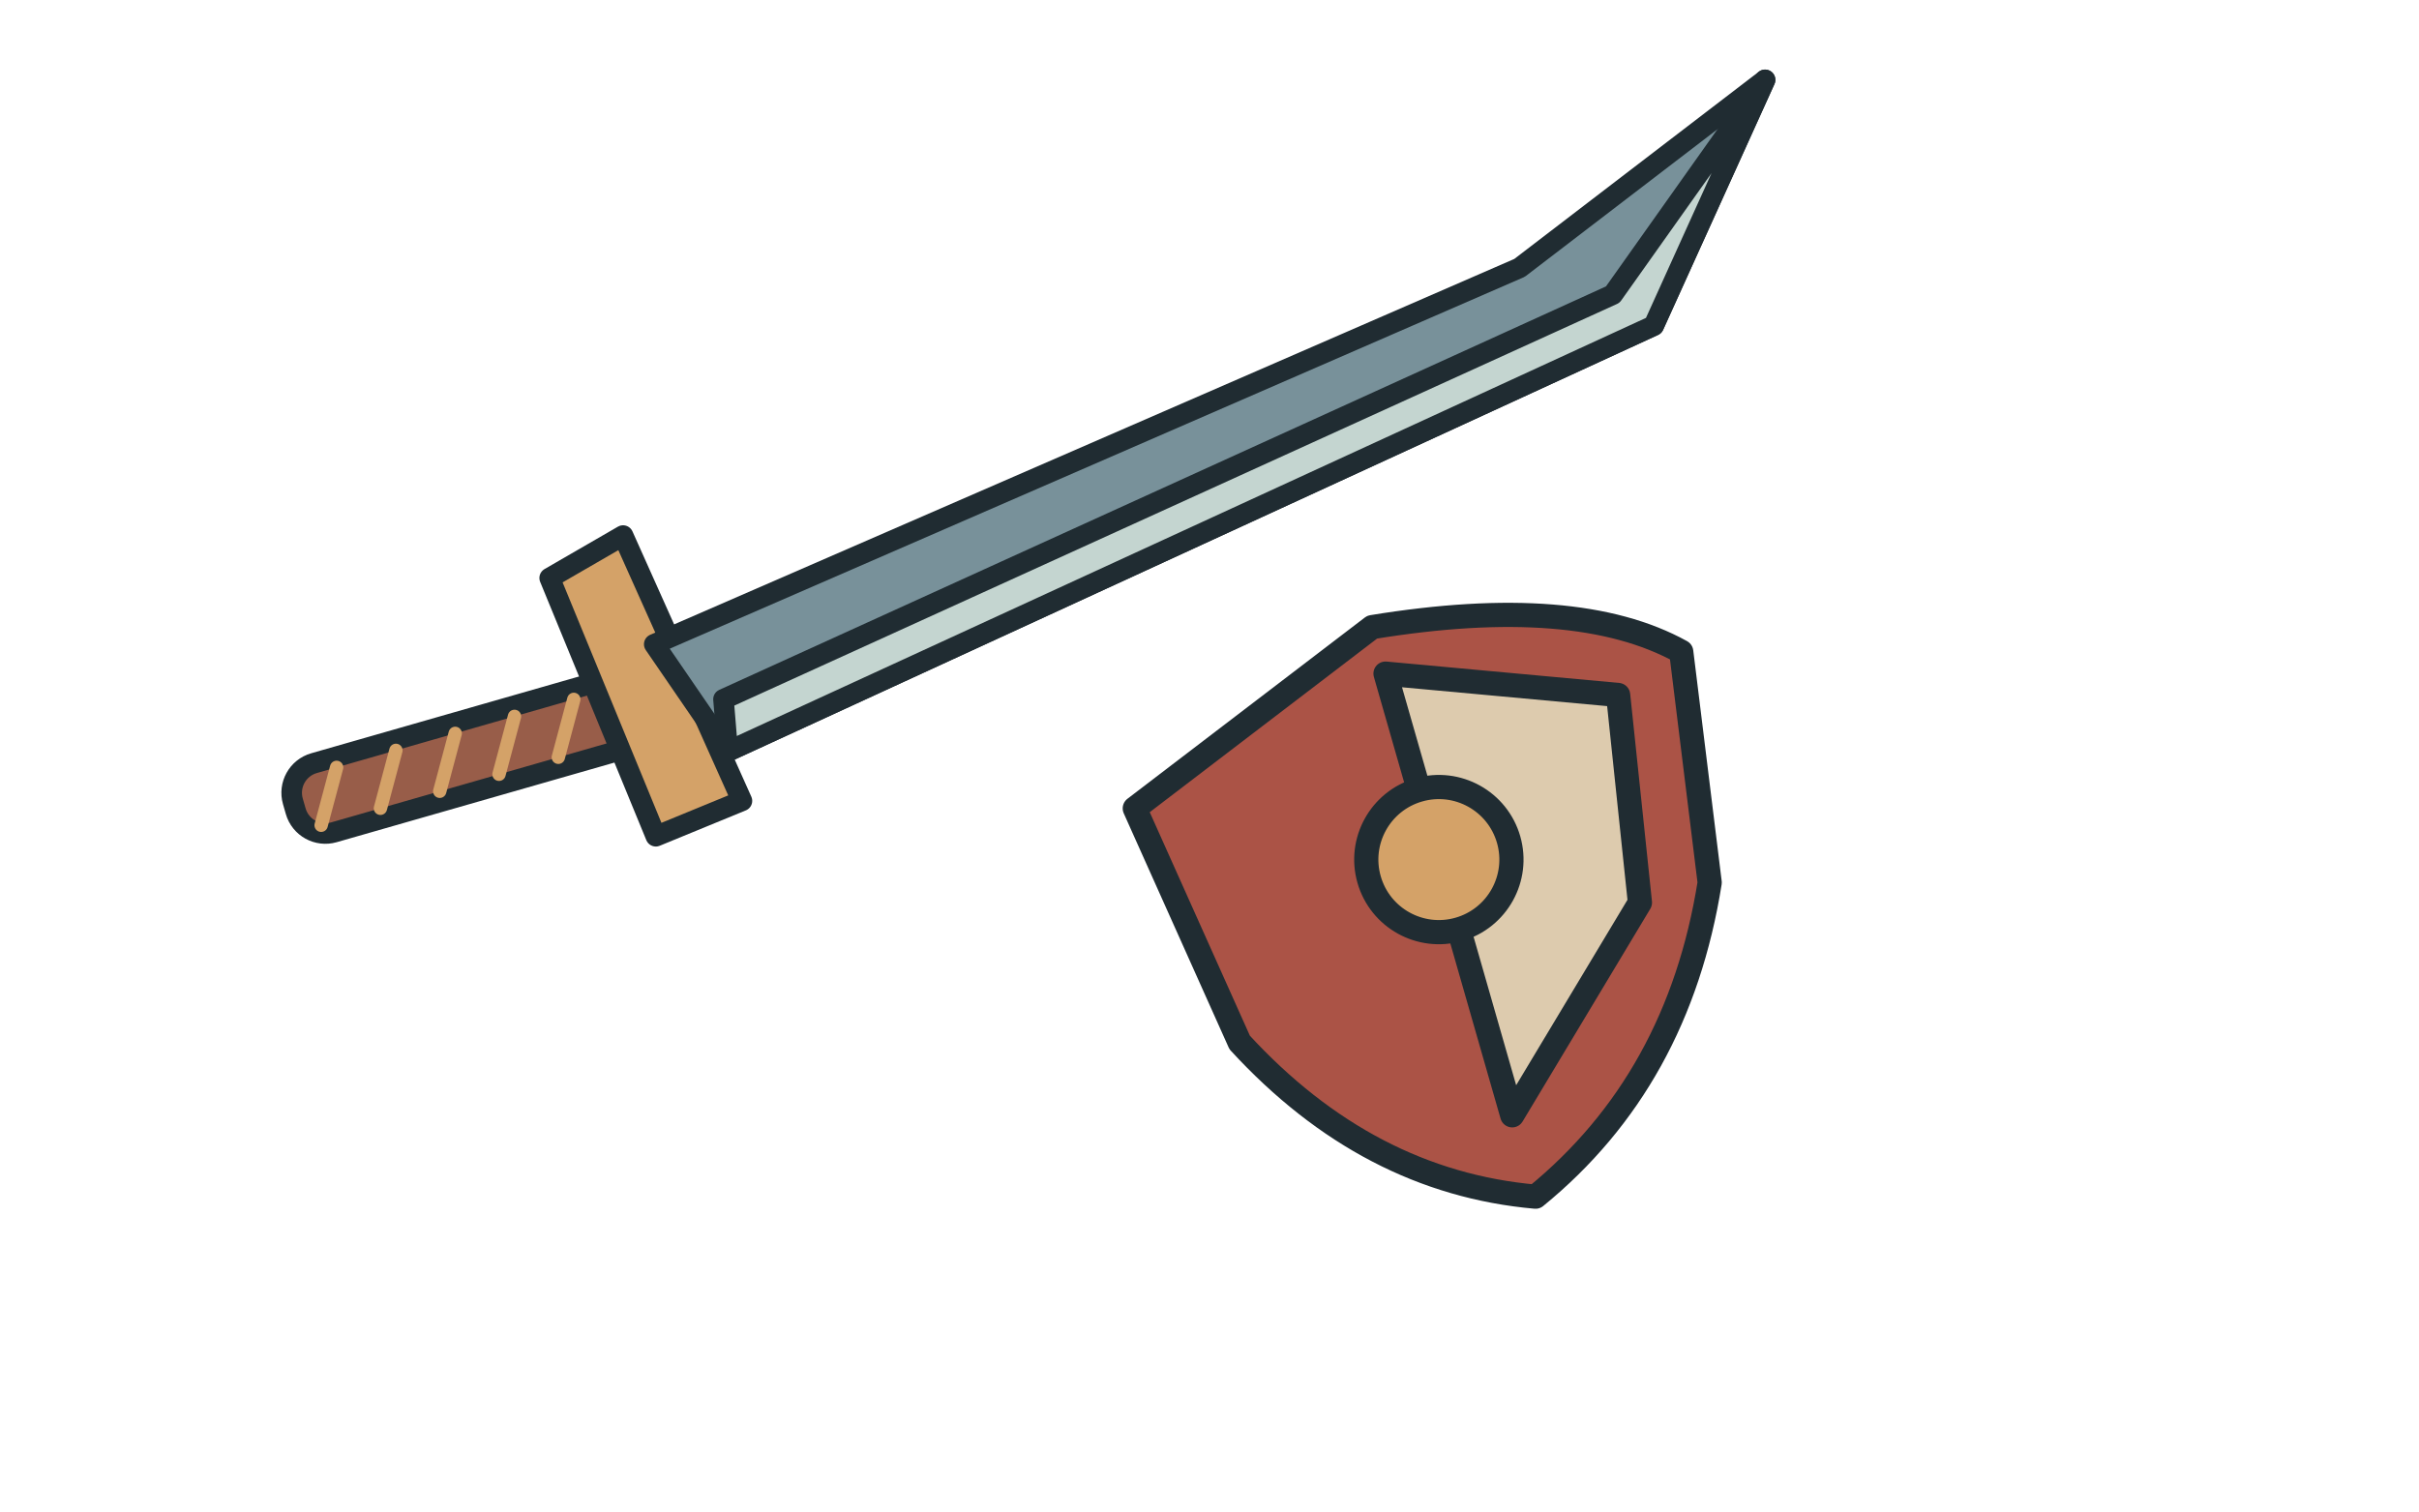
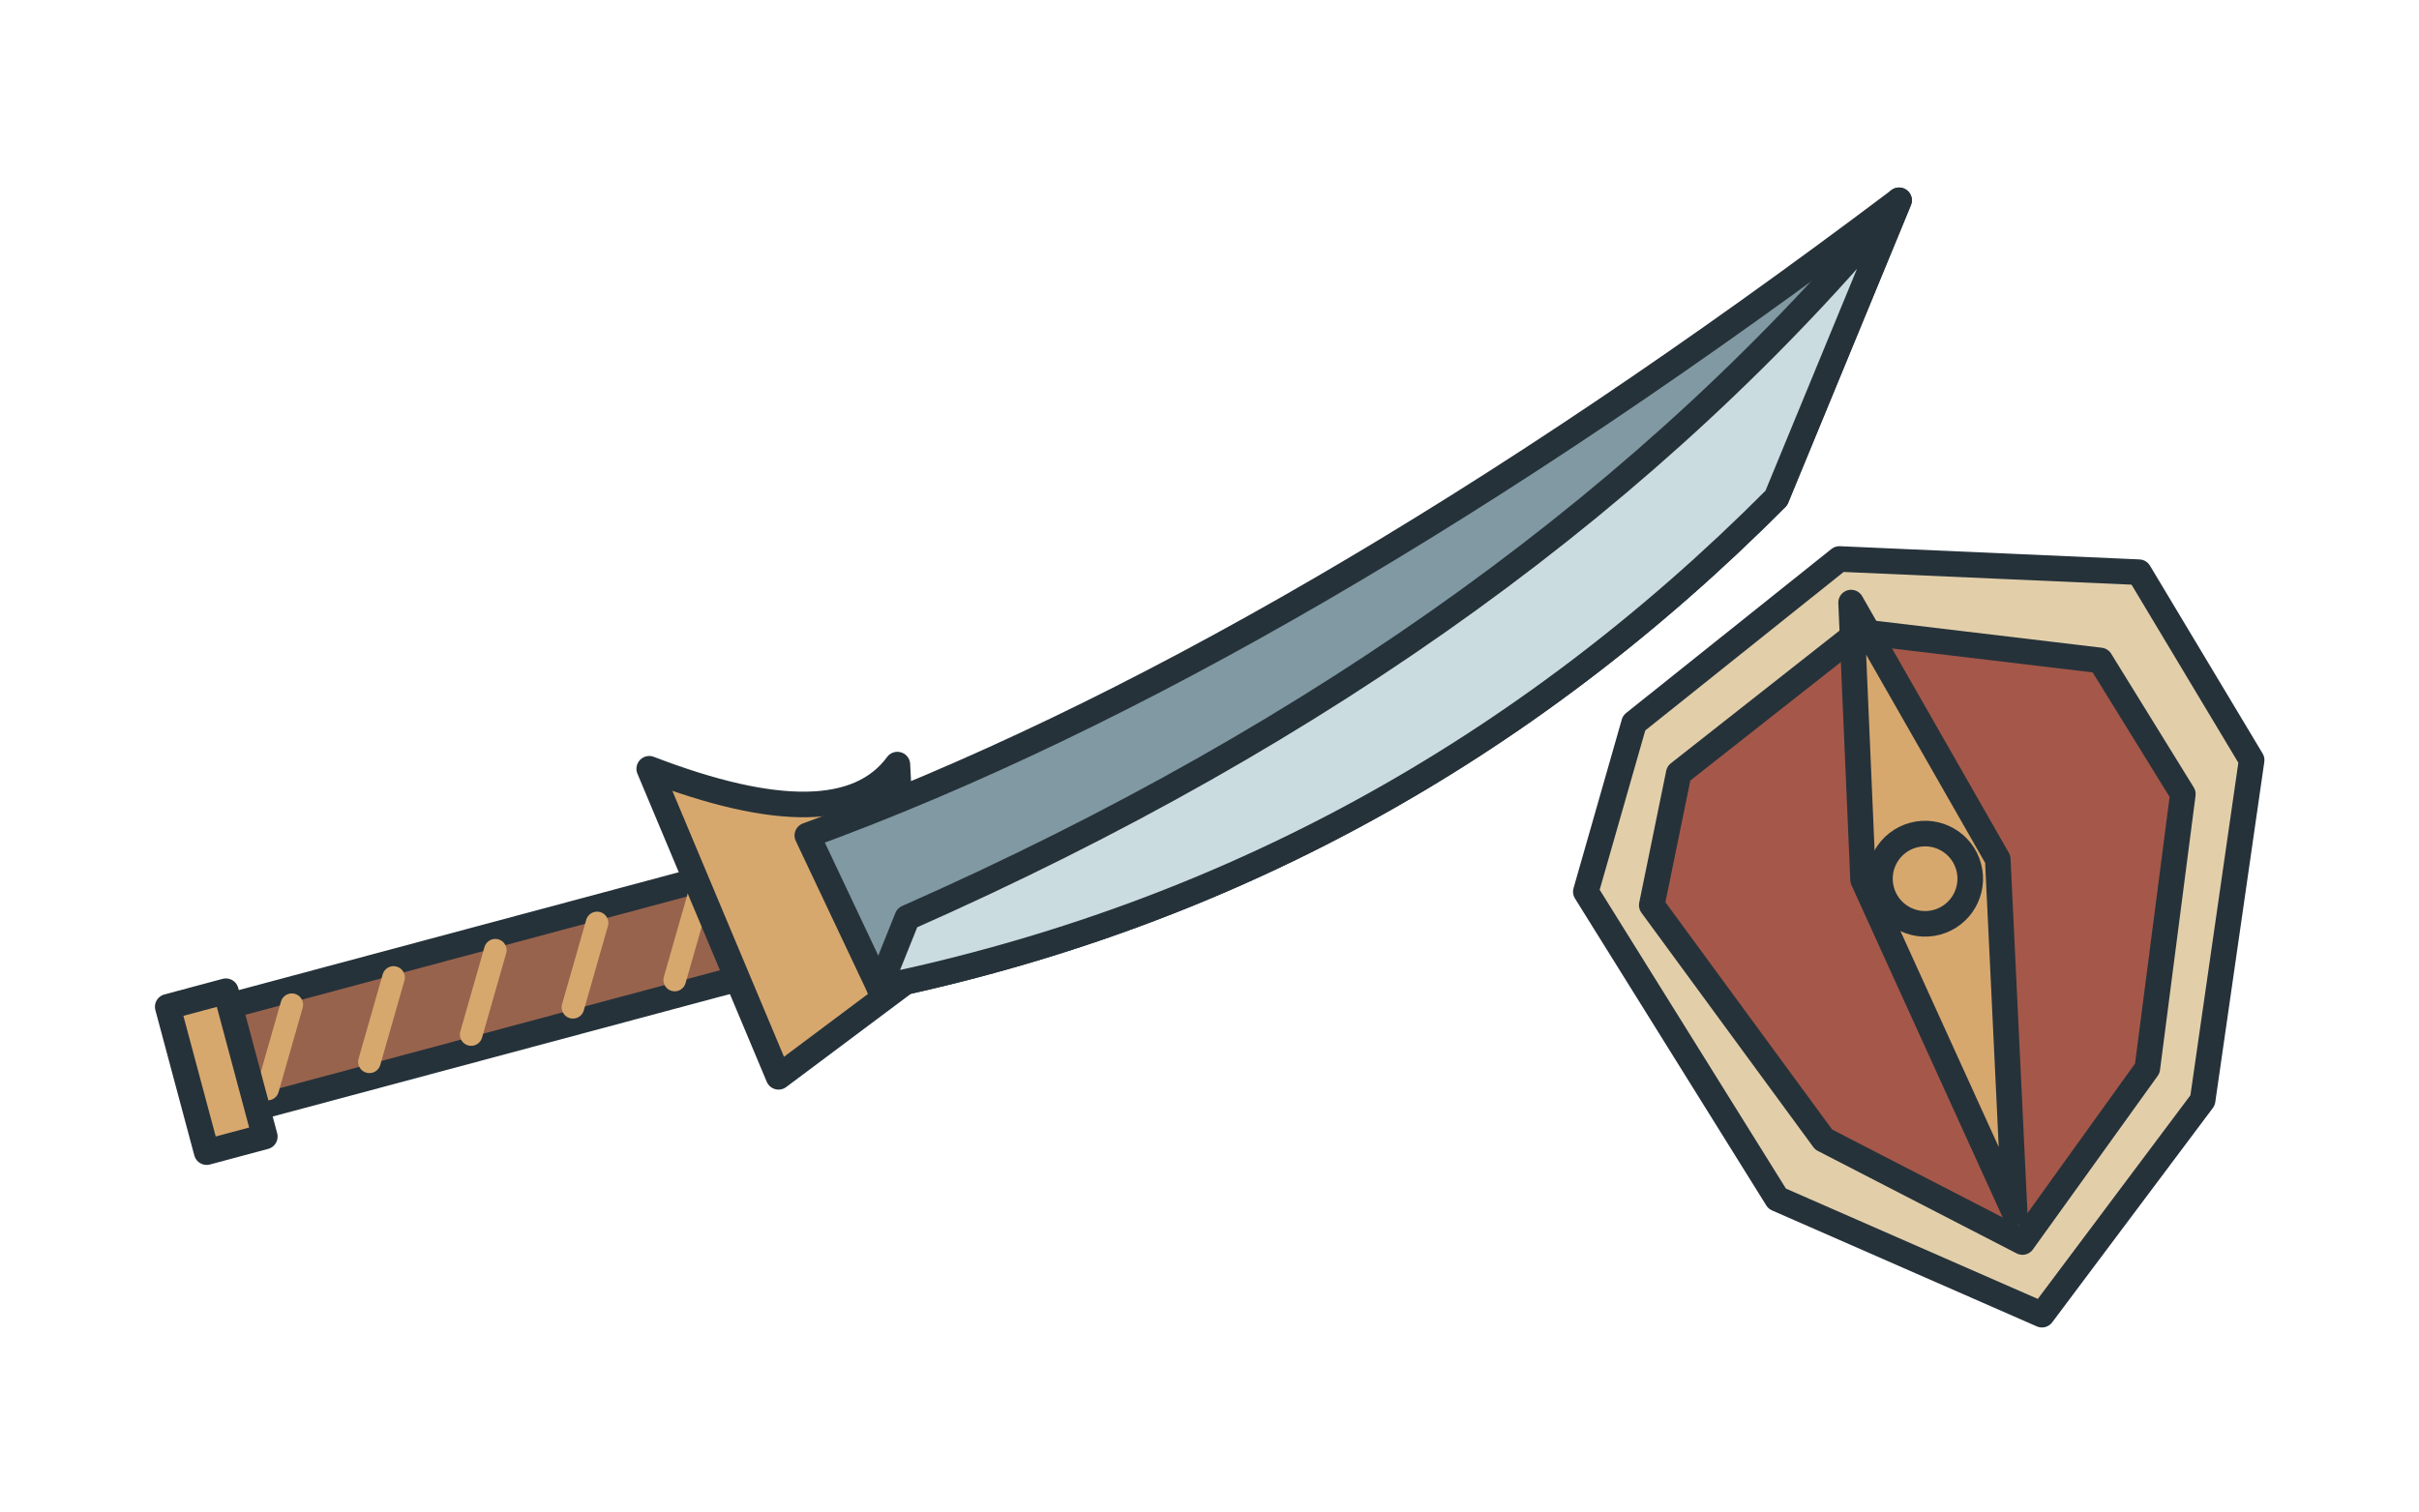
- <svg xmlns="http://www.w3.org/2000/svg" viewBox="0 0 200 125">
-   <g transform="rotate(-16 100 63)" stroke="#202c32" stroke-width="2" stroke-linejoin="round" stroke-linecap="round">
-     <g transform="translate(5 -10) scale(.85)">
-       <rect x="25" y="62" width="34" height="7" rx="3" fill="#985d49" />
-       <path d="M30 63l-3 5" stroke="#d4a268" stroke-width="1.3" fill="none" />
-       <path d="M36 63l-3 5" stroke="#d4a268" stroke-width="1.3" fill="none" />
-       <path d="M42 63l-3 5" stroke="#d4a268" stroke-width="1.3" fill="none" />
-       <path d="M48 63l-3 5" stroke="#d4a268" stroke-width="1.3" fill="none" />
-       <path d="M54 63l-3 5" stroke="#d4a268" stroke-width="1.3" fill="none" />
-       <path d="M55 51l8 -2 4 28 -9 1Z" fill="#d4a268" />
-       <path d="M63 60L154 48 182 37 165 57 67 72Z" fill="#78919a" />
-       <path d="M68 67l94 -14 20 -16 -17 20 -98 15Z" fill="#c4d5d0" />
+ <svg xmlns="http://www.w3.org/2000/svg" viewBox="7.13 8.77 160.74 100.46">
+   <g transform="rotate(-15 100 60)" stroke="#26323a" stroke-width="1.7" stroke-linejoin="round" stroke-linecap="round">
+     <g transform="translate(0 -6)">
+       <path d="M20 61h34v7h-34Z" fill="#98634d" />
+       <path d="M25 62l-3 5" fill="none" stroke="#d7a86e" stroke-width="1.5" />
+       <path d="M32 62l-3 5" fill="none" stroke="#d7a86e" stroke-width="1.5" />
+       <path d="M39 62l-3 5" fill="none" stroke="#d7a86e" stroke-width="1.5" />
+       <path d="M46 62l-3 5" fill="none" stroke="#d7a86e" stroke-width="1.5" />
+       <path d="M53 62l-3 5" fill="none" stroke="#d7a86e" stroke-width="1.5" />
+       <path d="M17 60h4v10h-4Z" fill="#d7a86e" />
+       <path d="M52 53q11 8 16 4l-3 14 -10 4Z" fill="#d7a86e" />
+       <path d="M61 60q34 -3 81 -22l-13 17q-31 18 -66 16Z" fill="#8099a3" />
+       <path d="M66 67q45 -7 76 -29l-13 17q-31 18 -66 16Z" fill="#cbdce0" />
    </g>
-     <g transform="translate(116 76)">
-       <path d="M0 -20Q17 -18 24 -11L21 8Q14 23 0 29Q-13 24 -20 10L-23 -11Z" fill="#ab5346" />
-       <path d="M0 -16L18 -9 15 8 0 22Z" fill="#ddcbae" />
-       <circle cx="0" cy="0" r="6" fill="#d4a268" />
+     <g transform="translate(132 76)">
+       <path d="M0 -22l19 6 4 14 -9 21 -14 11 -15 -12 -7 -23 6 -10Z" fill="#e2cfaa" />
+       <path d="M0 -17l15 6 3 10 -7 17 -11 9 -11 -10 -7 -18 4 -8Z" fill="#a55849" />
+       <path d="M0 -19l5 19 -5 23 -4 -24Z" fill="#d7a86e" />
+       <circle cx="0" cy="0" r="3" fill="#d7a86e" />
    </g>
  </g>
</svg>
